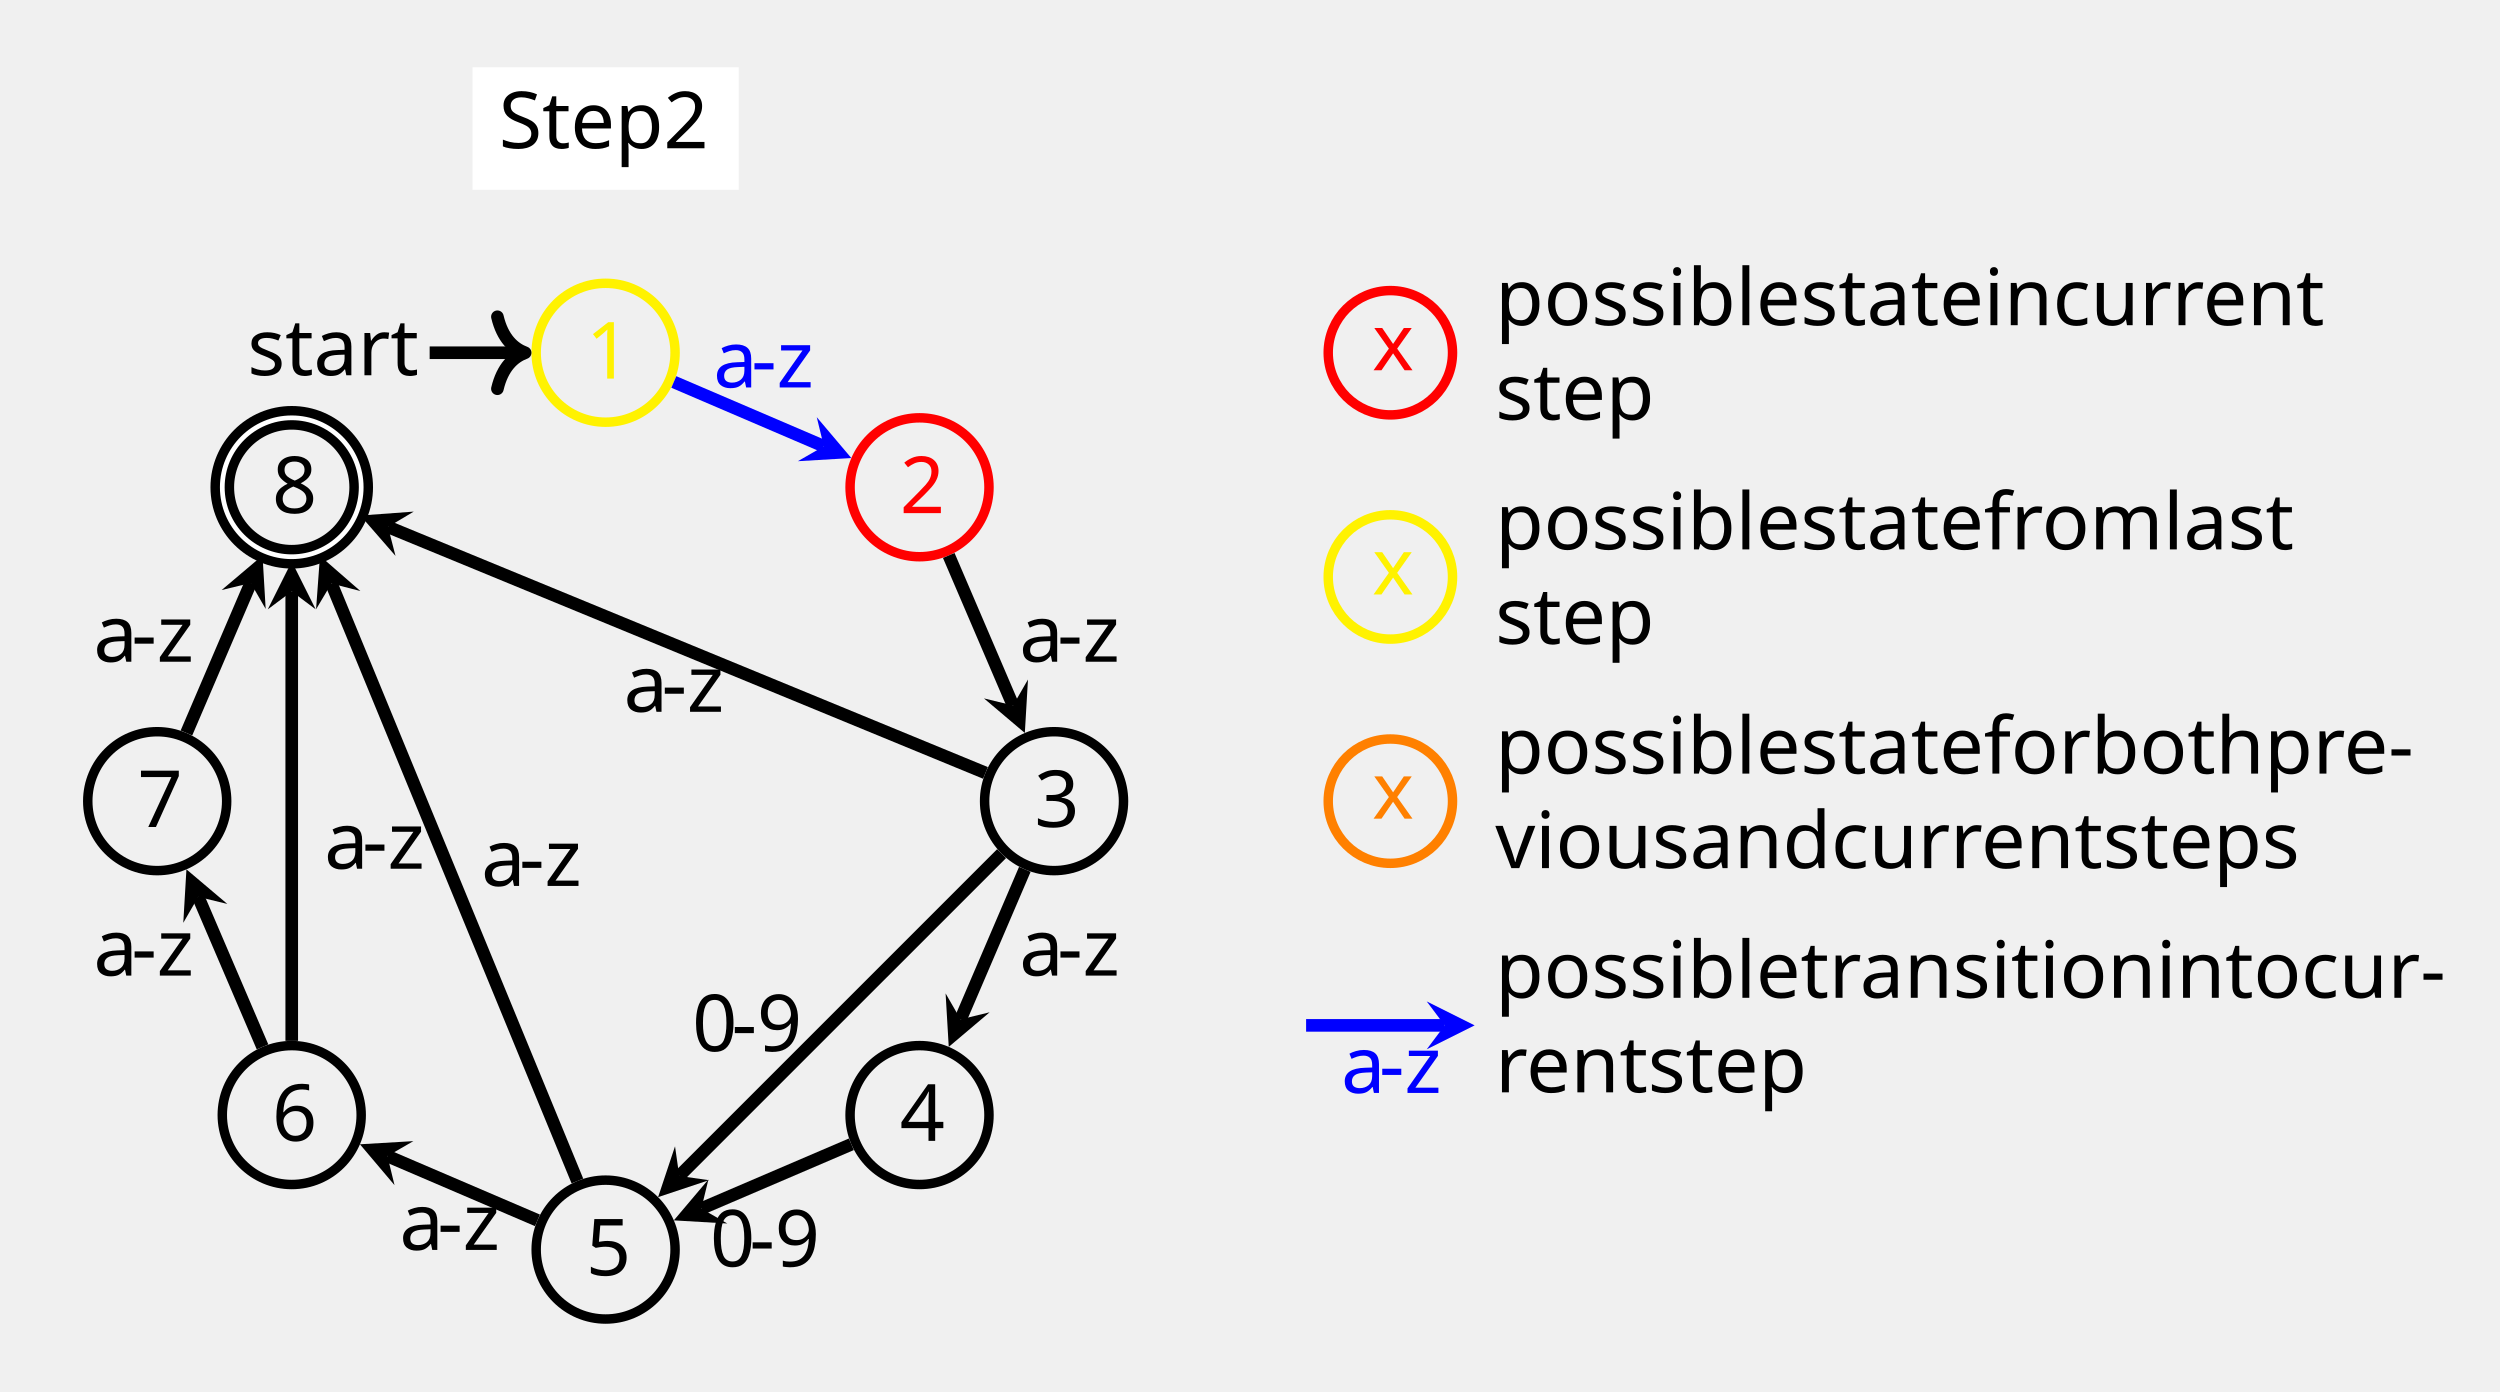
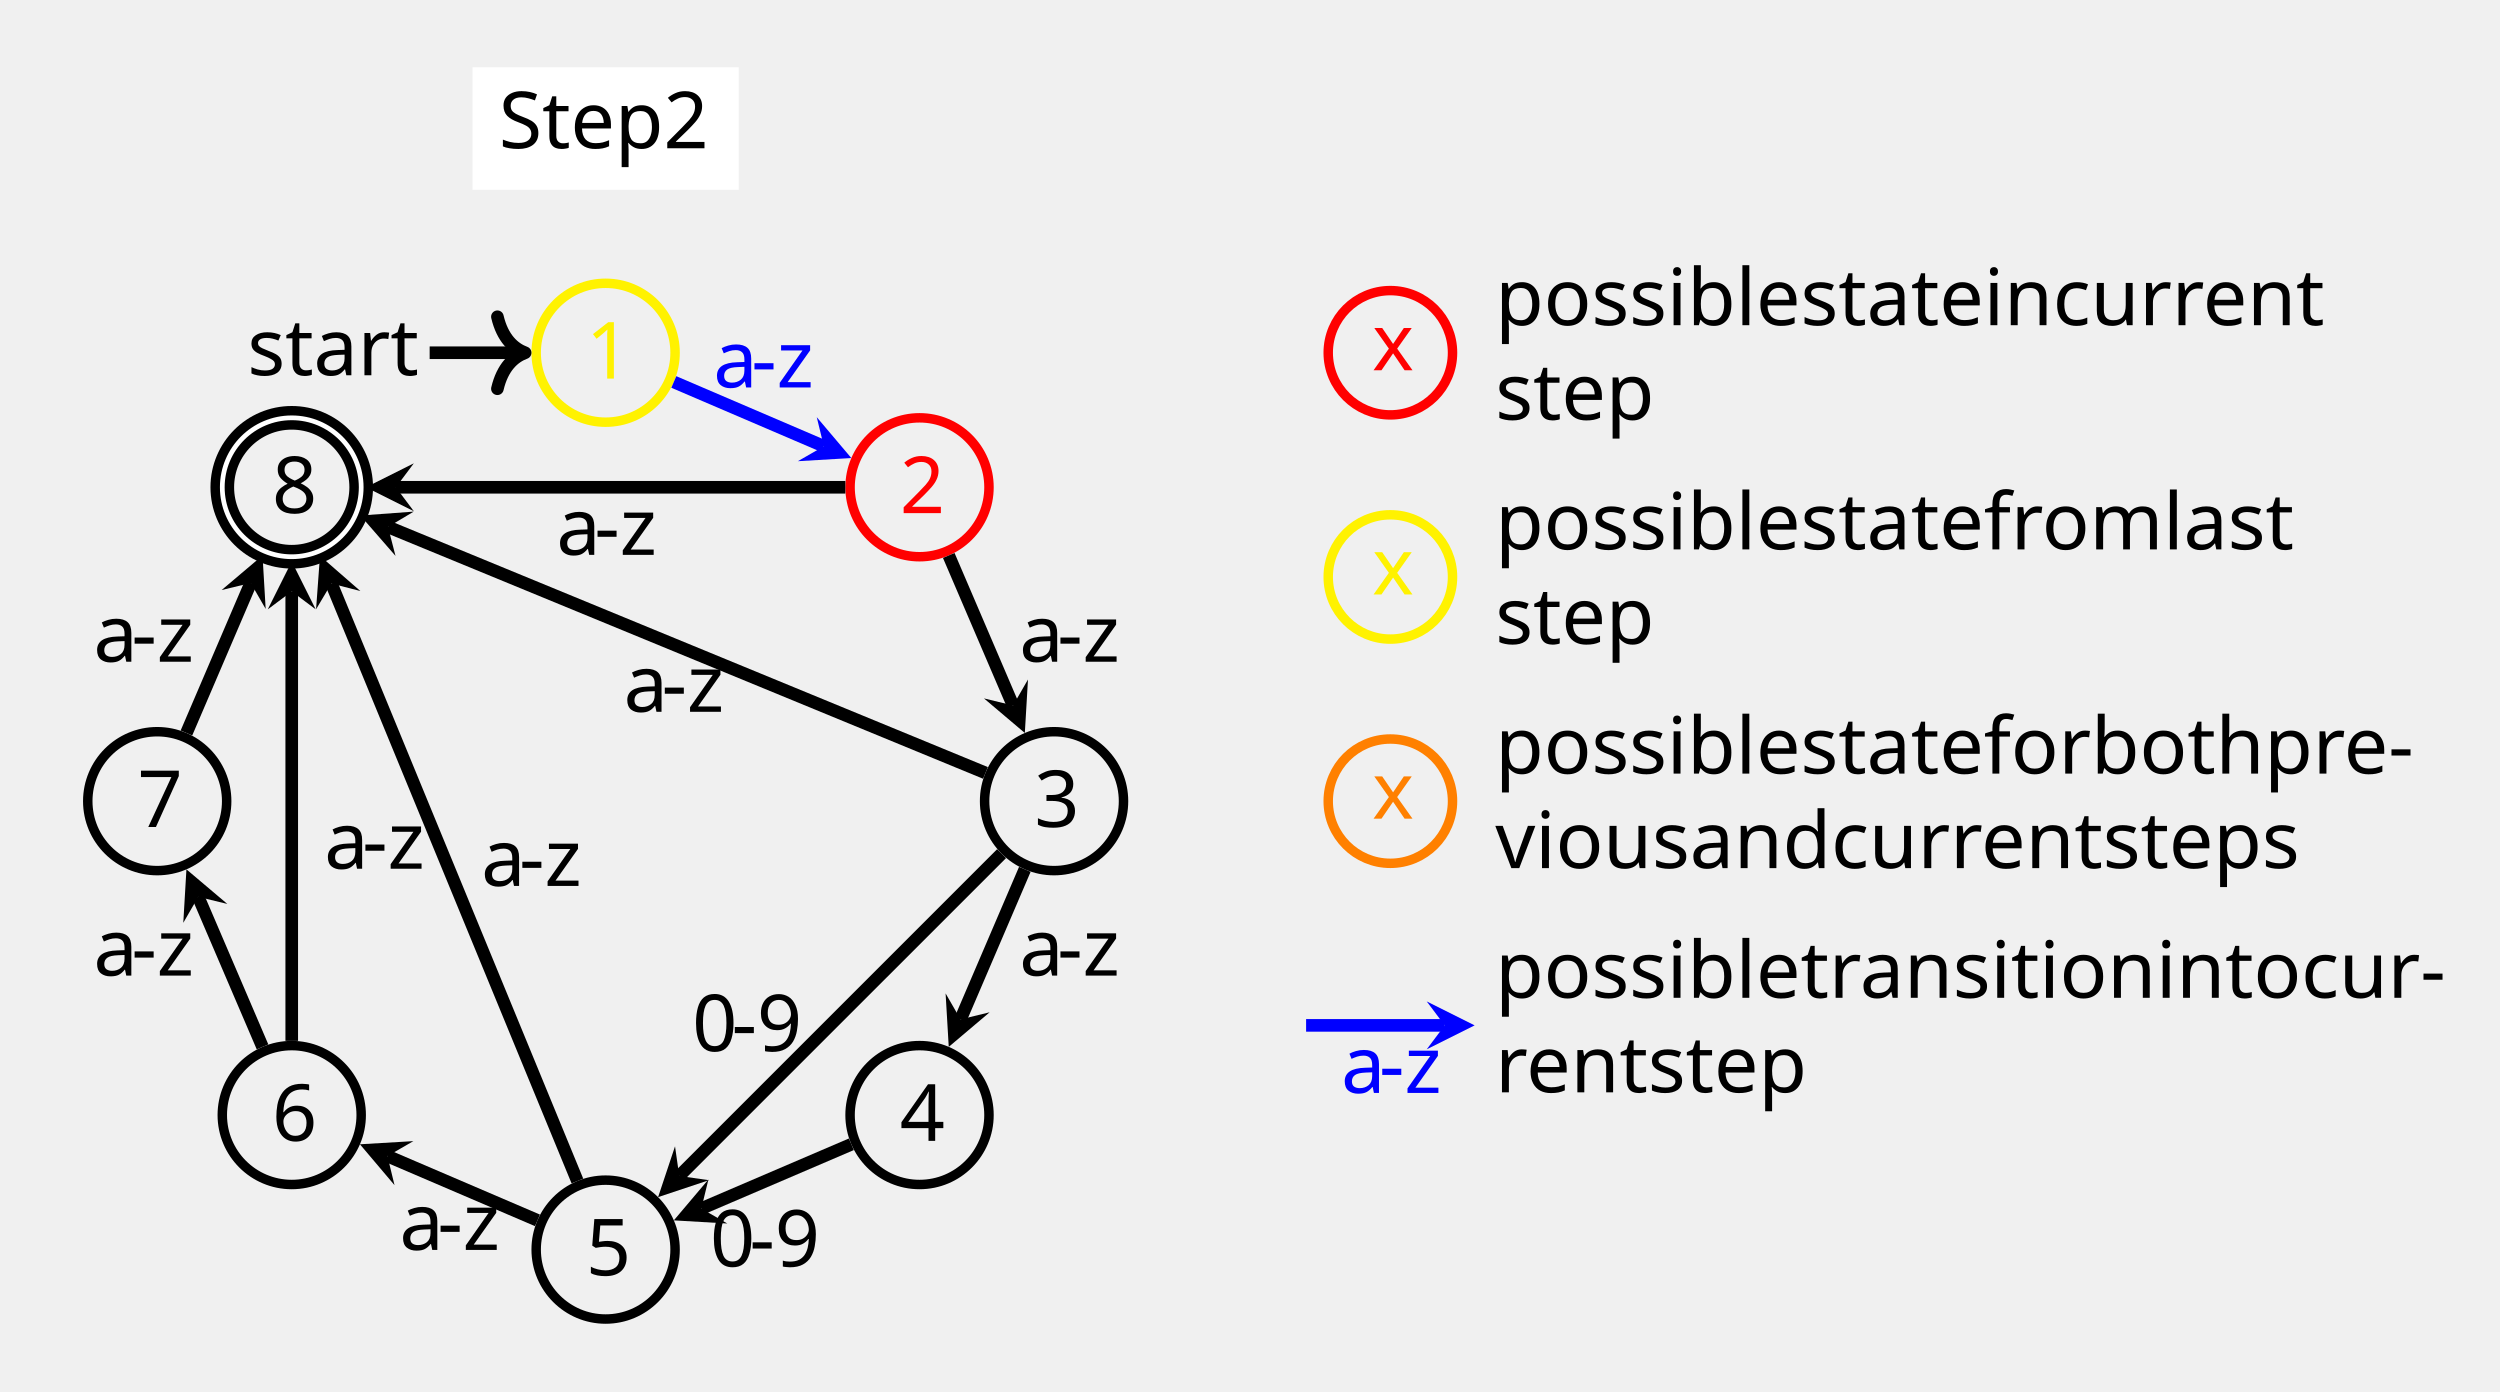
<svg xmlns="http://www.w3.org/2000/svg" version="1.1" id="svg2" width="421.432" height="234.489" viewBox="0 0 421.432 234.489">
  <defs id="defs6" />
  <g id="g8" transform="matrix(1.333333,0,0,-1.333333,0,234.4893)">
    <g id="g10" transform="translate(76.57,74.576)">
      <g id="g12">
        <g id="g14">
          <g id="g16">
            <g id="g18">
              <path d="M -16.826,77.292 H 16.826 V 92.789 H -16.826 Z" style="fill:#ffffff;fill-opacity:1;fill-rule:nonzero;stroke:none" id="path20" />
            </g>
            <g id="g22" transform="translate(-13.505,82.549)">
              <g id="g24">
                <g id="g26" transform="translate(-63.065,-157.125)">
                  <text xml:space="preserve" transform="matrix(1,0,0,-1,63.065,157.125)" style="font-variant:normal;font-weight:normal;font-size:9.963px;font-family:CMSS10;-inkscape-font-specification:CMSS10;writing-mode:lr-tb;fill:#000000;fill-opacity:1;fill-rule:nonzero;stroke:none" id="text30">
                    <tspan x="0 5.535 9.133 13.56 22.025" y="0" id="tspan28">Step2</tspan>
                  </text>
                  <g id="g32" transform="translate(63.065,157.125)" />
                </g>
              </g>
              <g id="g34" transform="translate(13.505,-82.549)" />
            </g>
          </g>
          <g id="g36">
            <g id="g38">
              <path d="M 8.781,56.694 C 8.781,61.544 4.85,65.475 0,65.475 c -4.85,0 -8.781,-3.932 -8.781,-8.781 0,-4.85 3.932,-8.781 8.781,-8.781 4.85,0 8.781,3.932 8.781,8.781 z" style="fill:none;stroke:#fff200;stroke-width:1.196;stroke-linecap:butt;stroke-linejoin:miter;stroke-miterlimit:10;stroke-dasharray:none;stroke-opacity:1" id="path40" />
            </g>
            <g id="g42" transform="translate(-2.49,53.427)">
              <g id="g44">
                <g id="g46" transform="translate(-74.08,-128.003)">
                  <text xml:space="preserve" transform="matrix(1,0,0,-1,74.08,128.003)" style="font-variant:normal;font-weight:normal;font-size:9.963px;font-family:CMSS10;-inkscape-font-specification:CMSS10;writing-mode:lr-tb;fill:#fff200;fill-opacity:1;fill-rule:nonzero;stroke:none" id="text50">
                    <tspan x="0" y="0" id="tspan48">1</tspan>
                  </text>
                  <g id="g52" transform="translate(74.08,128.003)" />
                </g>
              </g>
              <g id="g54" transform="translate(2.49,-53.427)" />
            </g>
          </g>
          <g id="g56">
            <g id="g58">
              <path d="m -22.248,56.694 h 11.274" style="fill:none;stroke:#000000;stroke-width:1.594;stroke-linecap:butt;stroke-linejoin:miter;stroke-miterlimit:10;stroke-dasharray:none;stroke-opacity:1" id="path60" />
              <g id="g62" transform="translate(-10.17616,56.69362)">
                <g id="g64">
                  <path d="M -3.507,4.551 C -2.866,1.82 -1.438,0.531 0,0 -1.438,-0.531 -2.866,-1.82 -3.507,-4.551" style="fill:none;stroke:#000000;stroke-width:1.594;stroke-linecap:round;stroke-linejoin:round;stroke-miterlimit:10;stroke-dasharray:none;stroke-opacity:1" id="path66" />
                </g>
              </g>
              <g id="g68">
                <g id="g70" transform="translate(-45.294,53.846)">
                  <g id="g72">
                    <g id="g74" transform="translate(-31.276,-128.422)">
                      <text xml:space="preserve" transform="matrix(1,0,0,-1,31.276,128.422)" style="font-variant:normal;font-weight:normal;font-size:9.963px;font-family:CMSS10;-inkscape-font-specification:CMSS10;writing-mode:lr-tb;fill:#000000;fill-opacity:1;fill-rule:nonzero;stroke:none" id="text78">
                        <tspan x="0 3.819 7.416 11.925 15.329" y="0" id="tspan76">start</tspan>
                      </text>
                      <g id="g80" transform="translate(31.276,128.422)" />
                    </g>
                  </g>
                  <g id="g82" transform="translate(45.294,-53.846)" />
                </g>
              </g>
            </g>
          </g>
          <g id="g84">
            <g id="g86">
              <path d="m 48.467,39.685 c 0,4.85 -3.932,8.781 -8.781,8.781 -4.85,0 -8.781,-3.932 -8.781,-8.781 0,-4.85 3.932,-8.781 8.781,-8.781 4.85,0 8.781,3.932 8.781,8.781 z" style="fill:none;stroke:#ff0000;stroke-width:1.196;stroke-linecap:butt;stroke-linejoin:miter;stroke-miterlimit:10;stroke-dasharray:none;stroke-opacity:1" id="path88" />
            </g>
            <g id="g90" transform="translate(37.195,36.419)">
              <g id="g92">
                <g id="g94" transform="translate(-113.765,-110.995)">
                  <text xml:space="preserve" transform="matrix(1,0,0,-1,113.765,110.995)" style="font-variant:normal;font-weight:normal;font-size:9.963px;font-family:CMSS10;-inkscape-font-specification:CMSS10;writing-mode:lr-tb;fill:#ff0000;fill-opacity:1;fill-rule:nonzero;stroke:none" id="text98">
                    <tspan x="0" y="0" id="tspan96">2</tspan>
                  </text>
                  <g id="g100" transform="translate(113.765,110.995)" />
                </g>
              </g>
              <g id="g102" transform="translate(-37.195,-36.419)" />
            </g>
          </g>
          <g id="g104">
            <g id="g106">
              <path d="m 65.475,0 c 0,4.85 -3.932,8.781 -8.781,8.781 -4.85,0 -8.781,-3.932 -8.781,-8.781 0,-4.85 3.932,-8.781 8.781,-8.781 4.85,0 8.781,3.932 8.781,8.781 z" style="fill:none;stroke:#000000;stroke-width:1.196;stroke-linecap:butt;stroke-linejoin:miter;stroke-miterlimit:10;stroke-dasharray:none;stroke-opacity:1" id="path108" />
            </g>
            <g id="g110" transform="translate(54.203,-3.266)">
              <g id="g112">
                <g id="g114" transform="translate(-130.773,-71.31)">
                  <text xml:space="preserve" transform="matrix(1,0,0,-1,130.773,71.31)" style="font-variant:normal;font-weight:normal;font-size:9.963px;font-family:CMSS10;-inkscape-font-specification:CMSS10;writing-mode:lr-tb;fill:#000000;fill-opacity:1;fill-rule:nonzero;stroke:none" id="text118">
                    <tspan x="0" y="0" id="tspan116">3</tspan>
                  </text>
                  <g id="g120" transform="translate(130.773,71.31)" />
                </g>
              </g>
              <g id="g122" transform="translate(-54.203,3.266)" />
            </g>
          </g>
          <g id="g124">
            <g id="g126">
              <path d="m 48.467,-39.685 c 0,4.85 -3.932,8.781 -8.781,8.781 -4.85,0 -8.781,-3.932 -8.781,-8.781 0,-4.85 3.932,-8.781 8.781,-8.781 4.85,0 8.781,3.932 8.781,8.781 z" style="fill:none;stroke:#000000;stroke-width:1.196;stroke-linecap:butt;stroke-linejoin:miter;stroke-miterlimit:10;stroke-dasharray:none;stroke-opacity:1" id="path128" />
            </g>
            <g id="g130" transform="translate(37.195,-42.951)">
              <g id="g132">
                <g id="g134" transform="translate(-113.765,-31.625)">
                  <text xml:space="preserve" transform="matrix(1,0,0,-1,113.765,31.625)" style="font-variant:normal;font-weight:normal;font-size:9.963px;font-family:CMSS10;-inkscape-font-specification:CMSS10;writing-mode:lr-tb;fill:#000000;fill-opacity:1;fill-rule:nonzero;stroke:none" id="text138">
                    <tspan x="0" y="0" id="tspan136">4</tspan>
                  </text>
                  <g id="g140" transform="translate(113.765,31.625)" />
                </g>
              </g>
              <g id="g142" transform="translate(-37.195,42.951)" />
            </g>
          </g>
          <g id="g144">
            <g id="g146">
              <path d="m 8.781,-56.694 c 0,4.85 -3.932,8.781 -8.781,8.781 -4.85,0 -8.781,-3.932 -8.781,-8.781 0,-4.85 3.932,-8.781 8.781,-8.781 4.85,0 8.781,3.932 8.781,8.781 z" style="fill:none;stroke:#000000;stroke-width:1.196;stroke-linecap:butt;stroke-linejoin:miter;stroke-miterlimit:10;stroke-dasharray:none;stroke-opacity:1" id="path148" />
            </g>
            <g id="g150" transform="translate(-2.49,-59.959)">
              <g id="g152">
                <g id="g154" transform="translate(-74.08,-14.617)">
                  <text xml:space="preserve" transform="matrix(1,0,0,-1,74.08,14.617)" style="font-variant:normal;font-weight:normal;font-size:9.963px;font-family:CMSS10;-inkscape-font-specification:CMSS10;writing-mode:lr-tb;fill:#000000;fill-opacity:1;fill-rule:nonzero;stroke:none" id="text158">
                    <tspan x="0" y="0" id="tspan156">5</tspan>
                  </text>
                  <g id="g160" transform="translate(74.08,14.617)" />
                </g>
              </g>
              <g id="g162" transform="translate(2.49,59.959)" />
            </g>
          </g>
          <g id="g164">
            <g id="g166">
              <path d="m -30.904,-39.685 c 0,4.85 -3.932,8.781 -8.781,8.781 -4.85,0 -8.781,-3.932 -8.781,-8.781 0,-4.85 3.932,-8.781 8.781,-8.781 4.85,0 8.781,3.932 8.781,8.781 z" style="fill:none;stroke:#000000;stroke-width:1.196;stroke-linecap:butt;stroke-linejoin:miter;stroke-miterlimit:10;stroke-dasharray:none;stroke-opacity:1" id="path168" />
            </g>
            <g id="g170" transform="translate(-42.175,-42.951)">
              <g id="g172">
                <g id="g174" transform="translate(-34.395,-31.625)">
                  <text xml:space="preserve" transform="matrix(1,0,0,-1,34.395,31.625)" style="font-variant:normal;font-weight:normal;font-size:9.963px;font-family:CMSS10;-inkscape-font-specification:CMSS10;writing-mode:lr-tb;fill:#000000;fill-opacity:1;fill-rule:nonzero;stroke:none" id="text178">
                    <tspan x="0" y="0" id="tspan176">6</tspan>
                  </text>
                  <g id="g180" transform="translate(34.395,31.625)" />
                </g>
              </g>
              <g id="g182" transform="translate(42.175,42.951)" />
            </g>
          </g>
          <g id="g184">
            <g id="g186">
              <path d="m -47.912,0 c 0,4.85 -3.932,8.781 -8.781,8.781 -4.85,0 -8.781,-3.932 -8.781,-8.781 0,-4.85 3.932,-8.781 8.781,-8.781 4.85,0 8.781,3.932 8.781,8.781 z" style="fill:none;stroke:#000000;stroke-width:1.196;stroke-linecap:butt;stroke-linejoin:miter;stroke-miterlimit:10;stroke-dasharray:none;stroke-opacity:1" id="path188" />
            </g>
            <g id="g190" transform="translate(-59.183,-3.266)">
              <g id="g192">
                <g id="g194" transform="translate(-17.387,-71.31)">
                  <text xml:space="preserve" transform="matrix(1,0,0,-1,17.387,71.31)" style="font-variant:normal;font-weight:normal;font-size:9.963px;font-family:CMSS10;-inkscape-font-specification:CMSS10;writing-mode:lr-tb;fill:#000000;fill-opacity:1;fill-rule:nonzero;stroke:none" id="text198">
                    <tspan x="0" y="0" id="tspan196">7</tspan>
                  </text>
                  <g id="g200" transform="translate(17.387,71.31)" />
                </g>
              </g>
              <g id="g202" transform="translate(59.183,3.266)" />
            </g>
          </g>
          <g id="g204">
            <g id="g206">
              <g id="g208">
                <path d="m -30.904,39.685 c 0,4.85 -3.932,8.781 -8.781,8.781 -4.85,0 -8.781,-3.932 -8.781,-8.781 0,-4.85 3.932,-8.781 8.781,-8.781 4.85,0 8.781,3.932 8.781,8.781 z" style="fill:none;stroke:#000000;stroke-width:2.989;stroke-linecap:butt;stroke-linejoin:miter;stroke-miterlimit:10;stroke-dasharray:none;stroke-opacity:1" id="path210" />
                <g id="g212">
                  <path d="m -30.904,39.685 c 0,4.85 -3.932,8.781 -8.781,8.781 -4.85,0 -8.781,-3.932 -8.781,-8.781 0,-4.85 3.932,-8.781 8.781,-8.781 4.85,0 8.781,3.932 8.781,8.781 z" style="fill:none;stroke:#ffffff;stroke-width:0.598;stroke-linecap:butt;stroke-linejoin:miter;stroke-miterlimit:10;stroke-dasharray:none;stroke-opacity:1" id="path214" />
                </g>
              </g>
            </g>
            <g id="g216" transform="translate(-42.175,36.419)">
              <g id="g218">
                <g id="g220" transform="translate(-34.395,-110.995)">
                  <text xml:space="preserve" transform="matrix(1,0,0,-1,34.395,110.995)" style="font-variant:normal;font-weight:normal;font-size:9.963px;font-family:CMSS10;-inkscape-font-specification:CMSS10;writing-mode:lr-tb;fill:#000000;fill-opacity:1;fill-rule:nonzero;stroke:none" id="text224">
                    <tspan x="0" y="0" id="tspan222">8</tspan>
                  </text>
                  <g id="g226" transform="translate(34.395,110.995)" />
                </g>
              </g>
              <g id="g228" transform="translate(42.175,-36.419)" />
            </g>
          </g>
          <g id="g230">
            <g id="g232">
              <path d="m 107.072,56.694 c 0,4.34 -3.518,7.858 -7.858,7.858 -4.34,0 -7.858,-3.518 -7.858,-7.858 0,-4.34 3.518,-7.858 7.858,-7.858 4.34,0 7.858,3.518 7.858,7.858 z" style="fill:none;stroke:#ff0000;stroke-width:1.196;stroke-linecap:butt;stroke-linejoin:miter;stroke-miterlimit:10;stroke-dasharray:none;stroke-opacity:1" id="path234" />
            </g>
            <g id="g236" transform="translate(96.916,54.479)">
              <g id="g238">
                <g id="g240" transform="translate(-173.486,-129.055)">
                  <text xml:space="preserve" transform="matrix(1,0,0,-1,173.486,129.055)" style="font-variant:normal;font-weight:normal;font-size:9.963px;font-family:CMSS10;-inkscape-font-specification:CMSS10;writing-mode:lr-tb;fill:#ff0000;fill-opacity:1;fill-rule:nonzero;stroke:none" id="text244">
                    <tspan x="0" y="0" id="tspan242">x</tspan>
                  </text>
                  <g id="g246" transform="translate(173.486,129.055)" />
                </g>
              </g>
              <g id="g248" transform="translate(-96.916,-54.479)" />
            </g>
          </g>
          <g id="g250">
            <g id="g252" transform="translate(112.479,60.18)">
              <g id="g254">
                <g id="g256" transform="translate(-189.049,-134.756)">
                  <text xml:space="preserve" transform="matrix(1,0,0,-1,189.049,134.756)" style="font-variant:normal;font-weight:normal;font-size:9.963px;font-family:CMSS10;-inkscape-font-specification:CMSS10;writing-mode:lr-tb;fill:#000000;fill-opacity:1;fill-rule:nonzero;stroke:none" id="text262">
                    <tspan x="0 5.427 10.408 14.227 18.045 20.425 25.573 27.953 35.698 39.517 43.114 47.902 51.5 59.245 61.625 70.1 74.527 79.675 83.079 86.483 90.911 96.058" y="0" id="tspan258">possiblestateincurrent</tspan>
                    <tspan x="0 3.819 7.416 11.844" y="11.955" id="tspan260">step</tspan>
                  </text>
                  <g id="g264" transform="translate(189.049,134.756)" />
                </g>
              </g>
              <g id="g266" transform="translate(-112.479,-60.18)" />
            </g>
          </g>
          <g id="g268">
            <g id="g270">
              <path d="m 107.072,28.347 c 0,4.34 -3.518,7.858 -7.858,7.858 -4.34,0 -7.858,-3.518 -7.858,-7.858 0,-4.34 3.518,-7.858 7.858,-7.858 4.34,0 7.858,3.518 7.858,7.858 z" style="fill:none;stroke:#fff200;stroke-width:1.196;stroke-linecap:butt;stroke-linejoin:miter;stroke-miterlimit:10;stroke-dasharray:none;stroke-opacity:1" id="path272" />
            </g>
            <g id="g274" transform="translate(96.916,26.132)">
              <g id="g276">
                <g id="g278" transform="translate(-173.486,-100.708)">
                  <text xml:space="preserve" transform="matrix(1,0,0,-1,173.486,100.708)" style="font-variant:normal;font-weight:normal;font-size:9.963px;font-family:CMSS10;-inkscape-font-specification:CMSS10;writing-mode:lr-tb;fill:#fff200;fill-opacity:1;fill-rule:nonzero;stroke:none" id="text282">
                    <tspan x="0" y="0" id="tspan280">x</tspan>
                  </text>
                  <g id="g284" transform="translate(173.486,100.708)" />
                </g>
              </g>
              <g id="g286" transform="translate(-96.916,-26.132)" />
            </g>
          </g>
          <g id="g288">
            <g id="g290" transform="translate(112.479,31.833)">
              <g id="g292">
                <g id="g294" transform="translate(-189.049,-106.409)">
                  <text xml:space="preserve" transform="matrix(1,0,0,-1,189.049,106.409)" style="font-variant:normal;font-weight:normal;font-size:9.963px;font-family:CMSS10;-inkscape-font-specification:CMSS10;writing-mode:lr-tb;fill:#000000;fill-opacity:1;fill-rule:nonzero;stroke:none" id="text300">
                    <tspan x="0 5.427 10.408 14.227 18.045 20.425 25.573 27.953 35.698 39.517 43.114 47.902 51.5 59.245 62.289 65.693 70.675 81.916 84.297 89.085 92.903" y="0" id="tspan296">possiblestatefromlast</tspan>
                    <tspan x="0 3.819 7.416 11.844" y="11.955" id="tspan298">step</tspan>
                  </text>
                  <g id="g302" transform="translate(189.049,106.409)" />
                </g>
              </g>
              <g id="g304" transform="translate(-112.479,-31.833)" />
            </g>
          </g>
          <g id="g306">
            <g id="g308">
              <path d="m 107.072,0 c 0,4.34 -3.518,7.858 -7.858,7.858 -4.34,0 -7.858,-3.518 -7.858,-7.858 0,-4.34 3.518,-7.858 7.858,-7.858 4.34,0 7.858,3.518 7.858,7.858 z" style="fill:none;stroke:#ff8000;stroke-width:1.196;stroke-linecap:butt;stroke-linejoin:miter;stroke-miterlimit:10;stroke-dasharray:none;stroke-opacity:1" id="path310" />
            </g>
            <g id="g312" transform="translate(96.916,-2.214)">
              <g id="g314">
                <g id="g316" transform="translate(-173.486,-72.362)">
                  <text xml:space="preserve" transform="matrix(1,0,0,-1,173.486,72.362)" style="font-variant:normal;font-weight:normal;font-size:9.963px;font-family:CMSS10;-inkscape-font-specification:CMSS10;writing-mode:lr-tb;fill:#ff8000;fill-opacity:1;fill-rule:nonzero;stroke:none" id="text320">
                    <tspan x="0" y="0" id="tspan318">x</tspan>
                  </text>
                  <g id="g322" transform="translate(173.486,72.362)" />
                </g>
              </g>
              <g id="g324" transform="translate(-96.916,2.214)" />
            </g>
          </g>
          <g id="g326">
            <g id="g328" transform="translate(112.479,3.487)">
              <g id="g330">
                <g id="g332" transform="translate(-189.049,-78.063)">
                  <text xml:space="preserve" transform="matrix(1,0,0,-1,189.049,78.063)" style="font-variant:normal;font-weight:normal;font-size:9.963px;font-family:CMSS10;-inkscape-font-specification:CMSS10;writing-mode:lr-tb;fill:#000000;fill-opacity:1;fill-rule:nonzero;stroke:none" id="text338">
                    <tspan x="0 5.427 10.408 14.227 18.045 20.425 25.573 27.953 35.698 39.517 43.114 47.902 51.5 59.245 62.289 67.001 73.723 79.15 84.131 87.729 96.194 101.063 104.467 108.894" y="0" id="tspan334">possiblestateforbothpre-</tspan>
                    <tspan x="0 4.594 6.974 11.955 17.103 24.239 29.027 34.175 42.64 47.077 52.225 55.619 59.023 63.451 68.598 75.523 79.342 82.94 87.367 92.515" y="11.955" id="tspan336">viousandcurrentsteps</tspan>
                  </text>
                  <g id="g340" transform="translate(189.049,78.063)" />
                </g>
              </g>
              <g id="g342" transform="translate(-112.479,-3.487)" />
            </g>
          </g>
          <g id="g344">
            <g id="g346" transform="translate(85.04,-28.347)">
              <g id="g348" />
              <g id="g350" transform="translate(-85.04,28.347)" />
            </g>
          </g>
          <g id="g352">
            <g id="g354" transform="translate(113.386,-28.347)">
              <g id="g356" />
              <g id="g358" transform="translate(-113.386,28.347)" />
            </g>
          </g>
          <g id="g360">
            <g id="g362">
              <path d="m 88.56,-28.347 h 17.521" style="fill:none;stroke:#0000ff;stroke-width:1.594;stroke-linecap:butt;stroke-linejoin:miter;stroke-miterlimit:10;stroke-dasharray:none;stroke-opacity:1" id="path364" />
              <g id="g366" transform="translate(106.0816,-28.3468)">
                <g id="g368">
                  <path d="M 3.786,0 -2.271,3.029 0,0 -2.271,-3.029" style="fill:#0000ff;fill-opacity:1;fill-rule:nonzero;stroke:none" id="path370" />
                </g>
              </g>
              <g id="g372">
                <g id="g374" transform="translate(92.993,-36.892)">
                  <g id="g376">
                    <g id="g378" transform="translate(-169.563,-37.684)">
                      <text xml:space="preserve" transform="matrix(1,0,0,-1,169.563,37.684)" style="font-variant:normal;font-weight:normal;font-size:9.963px;font-family:CMSS10;-inkscape-font-specification:CMSS10;writing-mode:lr-tb;fill:#0000ff;fill-opacity:1;fill-rule:nonzero;stroke:none" id="text384">
                        <tspan x="0" y="0" id="tspan380">a</tspan>
                        <tspan x="4.788 8.109" y="0" id="tspan382">-z</tspan>
                      </text>
                      <g id="g386" transform="translate(169.563,37.684)" />
                    </g>
                  </g>
                  <g id="g388" transform="translate(-92.993,36.892)" />
                </g>
              </g>
            </g>
          </g>
          <g id="g390">
            <g id="g392" transform="translate(112.479,-24.86)">
              <g id="g394">
                <g id="g396" transform="translate(-189.049,-49.716)">
                  <text xml:space="preserve" transform="matrix(1,0,0,-1,189.049,49.716)" style="font-variant:normal;font-weight:normal;font-size:9.963px;font-family:CMSS10;-inkscape-font-specification:CMSS10;writing-mode:lr-tb;fill:#000000;fill-opacity:1;fill-rule:nonzero;stroke:none" id="text402">
                    <tspan x="0 5.427 10.408 14.227 18.045 20.425 25.573 27.953 35.698 39.295 42.7 47.488 52.635 56.454 58.834 62.432 64.812 69.793 78.258 80.638 85.786 89.383 97.692 102.12 107.267 110.672" y="0" id="tspan398">possibletransitionintocur-</tspan>
                    <tspan x="0 3.404 7.832 12.979 19.894 23.713 27.31 31.738" y="11.955" id="tspan400">rentstep</tspan>
                  </text>
                  <g id="g404" transform="translate(189.049,49.716)" />
                </g>
              </g>
              <g id="g406" transform="translate(-112.479,24.86)" />
            </g>
          </g>
          <g id="g408">
            <g id="g410">
              <path d="m 8.62,52.999 18.965,-8.128" style="fill:none;stroke:#0000ff;stroke-width:1.594;stroke-linecap:butt;stroke-linejoin:miter;stroke-miterlimit:10;stroke-dasharray:none;stroke-opacity:1" id="path412" />
              <g id="g414" transform="matrix(0.9191,-0.3939,0.3939,0.9191,27.58531,44.87097)">
                <g id="g416">
                  <path d="M 3.786,0 -2.271,3.029 0,0 -2.271,-3.029" style="fill:#0000ff;fill-opacity:1;fill-rule:nonzero;stroke:none" id="path418" />
                </g>
              </g>
              <g id="g420">
                <g id="g422" transform="translate(13.623,52.306)">
                  <g id="g424">
                    <g id="g426" transform="translate(-90.193,-126.882)">
                      <text xml:space="preserve" transform="matrix(1,0,0,-1,90.193,126.882)" style="font-variant:normal;font-weight:normal;font-size:9.963px;font-family:CMSS10;-inkscape-font-specification:CMSS10;writing-mode:lr-tb;fill:#0000ff;fill-opacity:1;fill-rule:nonzero;stroke:none" id="text432">
                        <tspan x="0" y="0" id="tspan428">a</tspan>
                        <tspan x="4.788 8.109" y="0" id="tspan430">-z</tspan>
                      </text>
                      <g id="g434" transform="translate(90.193,126.882)" />
                    </g>
                  </g>
                  <g id="g436" transform="translate(-13.623,-52.306)" />
                </g>
              </g>
            </g>
          </g>
          <g id="g438">
            <g id="g440">
              <path d="M 43.38,31.065 51.508,12.1" style="fill:none;stroke:#000000;stroke-width:1.594;stroke-linecap:butt;stroke-linejoin:miter;stroke-miterlimit:10;stroke-dasharray:none;stroke-opacity:1" id="path442" />
              <g id="g444" transform="matrix(0.3939,-0.9191,0.9191,0.3939,51.508,12.10004)">
                <g id="g446">
                  <path d="M 3.786,0 -2.271,3.029 0,0 -2.271,-3.029" style="fill:#000000;fill-opacity:1;fill-rule:nonzero;stroke:none" id="path448" />
                </g>
              </g>
              <g id="g450">
                <g id="g452" transform="translate(52.307,17.628)">
                  <g id="g454">
                    <g id="g456" transform="translate(-128.877,-92.204)">
                      <text xml:space="preserve" transform="matrix(1,0,0,-1,128.877,92.204)" style="font-variant:normal;font-weight:normal;font-size:9.963px;font-family:CMSS10;-inkscape-font-specification:CMSS10;writing-mode:lr-tb;fill:#000000;fill-opacity:1;fill-rule:nonzero;stroke:none" id="text462">
                        <tspan x="0" y="0" id="tspan458">a</tspan>
                        <tspan x="4.788 8.109" y="0" id="tspan460">-z</tspan>
                      </text>
                      <g id="g464" transform="translate(128.877,92.204)" />
                    </g>
                  </g>
                  <g id="g466" transform="translate(-52.307,-17.628)" />
                </g>
              </g>
            </g>
          </g>
          <g id="g468">
            <g id="g470">
-               <path d="m 52.999,-8.62 -8.128,-18.965" style="fill:none;stroke:#000000;stroke-width:1.594;stroke-linecap:butt;stroke-linejoin:miter;stroke-miterlimit:10;stroke-dasharray:none;stroke-opacity:1" id="path472" />
-               <g id="g474" transform="matrix(-0.3939,-0.9191,0.9191,-0.3939,44.87097,-27.58531)">
+               <path d="M 30.306,39.685 H -26.52" style="fill:none;stroke:#000000;stroke-width:1.594;stroke-linecap:butt;stroke-linejoin:miter;stroke-miterlimit:10;stroke-dasharray:none;stroke-opacity:1" id="path472" />
+               <g id="g474" transform="rotate(180,-13.26018,19.84267)">
                <g id="g476">
                  <path d="M 3.786,0 -2.271,3.029 0,0 -2.271,-3.029" style="fill:#000000;fill-opacity:1;fill-rule:nonzero;stroke:none" id="path478" />
                </g>
              </g>
              <g id="g480">
-                 <g id="g482" transform="translate(52.307,-22.056)">
+                 <g id="g482" transform="translate(-6.219,31.139)">
                  <g id="g484">
-                     <g id="g486" transform="translate(-128.877,-52.52)">
-                       <text xml:space="preserve" transform="matrix(1,0,0,-1,128.877,52.52)" style="font-variant:normal;font-weight:normal;font-size:9.963px;font-family:CMSS10;-inkscape-font-specification:CMSS10;writing-mode:lr-tb;fill:#000000;fill-opacity:1;fill-rule:nonzero;stroke:none" id="text492">
+                     <g id="g486" transform="translate(-70.351,-105.715)">
+                       <text xml:space="preserve" transform="matrix(1,0,0,-1,70.351,105.715)" style="font-variant:normal;font-weight:normal;font-size:9.963px;font-family:CMSS10;-inkscape-font-specification:CMSS10;writing-mode:lr-tb;fill:#000000;fill-opacity:1;fill-rule:nonzero;stroke:none" id="text492">
                        <tspan x="0" y="0" id="tspan488">a</tspan>
                        <tspan x="4.788 8.109" y="0" id="tspan490">-z</tspan>
                      </text>
-                       <g id="g494" transform="translate(128.877,52.52)" />
-                     </g>
-                   </g>
-                   <g id="g496" transform="translate(-52.307,22.056)" />
+                       <g id="g494" transform="translate(70.351,105.715)" />
+                     </g>
+                   </g>
+                   <g id="g496" transform="translate(6.219,-31.139)" />
                </g>
              </g>
            </g>
          </g>
          <g id="g498">
            <g id="g500">
-               <path d="M 50.062,-6.632 9.309,-47.385" style="fill:none;stroke:#000000;stroke-width:1.594;stroke-linecap:butt;stroke-linejoin:miter;stroke-miterlimit:10;stroke-dasharray:none;stroke-opacity:1" id="path502" />
-               <g id="g504" transform="matrix(-0.7071,-0.7071,0.7071,-0.7071,9.30905,-47.38455)">
+               <path d="m 52.999,-8.62 -8.128,-18.965" style="fill:none;stroke:#000000;stroke-width:1.594;stroke-linecap:butt;stroke-linejoin:miter;stroke-miterlimit:10;stroke-dasharray:none;stroke-opacity:1" id="path502" />
+               <g id="g504" transform="matrix(-0.3939,-0.9191,0.9191,-0.3939,44.87097,-27.58531)">
                <g id="g506">
                  <path d="M 3.786,0 -2.271,3.029 0,0 -2.271,-3.029" style="fill:#000000;fill-opacity:1;fill-rule:nonzero;stroke:none" id="path508" />
                </g>
              </g>
              <g id="g510">
-                 <g id="g512" transform="translate(10.946,-31.612)">
+                 <g id="g512" transform="translate(52.307,-22.056)">
                  <g id="g514">
-                     <g id="g516" transform="translate(-87.516,-42.964)">
-                       <text xml:space="preserve" transform="matrix(1,0,0,-1,87.516,42.964)" style="font-variant:normal;font-weight:normal;font-size:9.963px;font-family:CMSS10;-inkscape-font-specification:CMSS10;writing-mode:lr-tb;fill:#000000;fill-opacity:1;fill-rule:nonzero;stroke:none" id="text522">
-                         <tspan x="0" y="0" id="tspan518">0</tspan>
-                         <tspan x="4.981 8.302" y="0" id="tspan520">-9</tspan>
-                       </text>
-                       <g id="g524" transform="translate(87.516,42.964)" />
-                     </g>
-                   </g>
-                   <g id="g526" transform="translate(-10.946,31.612)" />
+                     <g id="g516" transform="translate(-128.877,-52.52)">
+                       <text xml:space="preserve" transform="matrix(1,0,0,-1,128.877,52.52)" style="font-variant:normal;font-weight:normal;font-size:9.963px;font-family:CMSS10;-inkscape-font-specification:CMSS10;writing-mode:lr-tb;fill:#000000;fill-opacity:1;fill-rule:nonzero;stroke:none" id="text522">
+                         <tspan x="0" y="0" id="tspan518">a</tspan>
+                         <tspan x="4.788 8.109" y="0" id="tspan520">-z</tspan>
+                       </text>
+                       <g id="g524" transform="translate(128.877,52.52)" />
+                     </g>
+                   </g>
+                   <g id="g526" transform="translate(-52.307,22.056)" />
                </g>
              </g>
            </g>
          </g>
          <g id="g528">
            <g id="g530">
-               <path d="M 48.021,3.571 -27.513,34.673" style="fill:none;stroke:#000000;stroke-width:1.594;stroke-linecap:butt;stroke-linejoin:miter;stroke-miterlimit:10;stroke-dasharray:none;stroke-opacity:1" id="path532" />
-               <g id="g534" transform="matrix(-0.92462,0.38072,-0.38072,-0.92462,-27.51273,34.67317)">
+               <path d="M 50.062,-6.632 9.309,-47.385" style="fill:none;stroke:#000000;stroke-width:1.594;stroke-linecap:butt;stroke-linejoin:miter;stroke-miterlimit:10;stroke-dasharray:none;stroke-opacity:1" id="path532" />
+               <g id="g534" transform="matrix(-0.7071,-0.7071,0.7071,-0.7071,9.30905,-47.38455)">
                <g id="g536">
                  <path d="M 3.786,0 -2.271,3.029 0,0 -2.271,-3.029" style="fill:#000000;fill-opacity:1;fill-rule:nonzero;stroke:none" id="path538" />
                </g>
              </g>
              <g id="g540">
-                 <g id="g542" transform="translate(2.285,11.297)">
+                 <g id="g542" transform="translate(10.946,-31.612)">
                  <g id="g544">
-                     <g id="g546" transform="translate(-78.855,-85.873)">
-                       <text xml:space="preserve" transform="matrix(1,0,0,-1,78.855,85.873)" style="font-variant:normal;font-weight:normal;font-size:9.963px;font-family:CMSS10;-inkscape-font-specification:CMSS10;writing-mode:lr-tb;fill:#000000;fill-opacity:1;fill-rule:nonzero;stroke:none" id="text552">
-                         <tspan x="0" y="0" id="tspan548">a</tspan>
-                         <tspan x="4.788 8.109" y="0" id="tspan550">-z</tspan>
-                       </text>
-                       <g id="g554" transform="translate(78.855,85.873)" />
-                     </g>
-                   </g>
-                   <g id="g556" transform="translate(-2.285,-11.297)" />
+                     <g id="g546" transform="translate(-87.516,-42.964)">
+                       <text xml:space="preserve" transform="matrix(1,0,0,-1,87.516,42.964)" style="font-variant:normal;font-weight:normal;font-size:9.963px;font-family:CMSS10;-inkscape-font-specification:CMSS10;writing-mode:lr-tb;fill:#000000;fill-opacity:1;fill-rule:nonzero;stroke:none" id="text552">
+                         <tspan x="0" y="0" id="tspan548">0</tspan>
+                         <tspan x="4.981 8.302" y="0" id="tspan550">-9</tspan>
+                       </text>
+                       <g id="g554" transform="translate(87.516,42.964)" />
+                     </g>
+                   </g>
+                   <g id="g556" transform="translate(-10.946,31.612)" />
                </g>
              </g>
            </g>
          </g>
          <g id="g558">
            <g id="g560">
-               <path d="M 31.065,-43.38 12.1,-51.508" style="fill:none;stroke:#000000;stroke-width:1.594;stroke-linecap:butt;stroke-linejoin:miter;stroke-miterlimit:10;stroke-dasharray:none;stroke-opacity:1" id="path562" />
-               <g id="g564" transform="matrix(-0.9191,-0.3939,0.3939,-0.9191,12.10004,-51.508)">
+               <path d="M 48.021,3.571 -27.513,34.673" style="fill:none;stroke:#000000;stroke-width:1.594;stroke-linecap:butt;stroke-linejoin:miter;stroke-miterlimit:10;stroke-dasharray:none;stroke-opacity:1" id="path562" />
+               <g id="g564" transform="matrix(-0.92462,0.38072,-0.38072,-0.92462,-27.51273,34.67317)">
                <g id="g566">
                  <path d="M 3.786,0 -2.271,3.029 0,0 -2.271,-3.029" style="fill:#000000;fill-opacity:1;fill-rule:nonzero;stroke:none" id="path568" />
                </g>
              </g>
              <g id="g570">
-                 <g id="g572" transform="translate(13.201,-58.838)">
+                 <g id="g572" transform="translate(2.285,11.297)">
                  <g id="g574">
-                     <g id="g576" transform="translate(-89.771,-15.738)">
-                       <text xml:space="preserve" transform="matrix(1,0,0,-1,89.771,15.738)" style="font-variant:normal;font-weight:normal;font-size:9.963px;font-family:CMSS10;-inkscape-font-specification:CMSS10;writing-mode:lr-tb;fill:#000000;fill-opacity:1;fill-rule:nonzero;stroke:none" id="text582">
-                         <tspan x="0" y="0" id="tspan578">0</tspan>
-                         <tspan x="4.981 8.302" y="0" id="tspan580">-9</tspan>
-                       </text>
-                       <g id="g584" transform="translate(89.771,15.738)" />
-                     </g>
-                   </g>
-                   <g id="g586" transform="translate(-13.201,58.838)" />
+                     <g id="g576" transform="translate(-78.855,-85.873)">
+                       <text xml:space="preserve" transform="matrix(1,0,0,-1,78.855,85.873)" style="font-variant:normal;font-weight:normal;font-size:9.963px;font-family:CMSS10;-inkscape-font-specification:CMSS10;writing-mode:lr-tb;fill:#000000;fill-opacity:1;fill-rule:nonzero;stroke:none" id="text582">
+                         <tspan x="0" y="0" id="tspan578">a</tspan>
+                         <tspan x="4.788 8.109" y="0" id="tspan580">-z</tspan>
+                       </text>
+                       <g id="g584" transform="translate(78.855,85.873)" />
+                     </g>
+                   </g>
+                   <g id="g586" transform="translate(-2.285,-11.297)" />
                </g>
              </g>
            </g>
          </g>
          <g id="g588">
            <g id="g590">
-               <path d="m -8.62,-52.999 -18.965,8.128" style="fill:none;stroke:#000000;stroke-width:1.594;stroke-linecap:butt;stroke-linejoin:miter;stroke-miterlimit:10;stroke-dasharray:none;stroke-opacity:1" id="path592" />
-               <g id="g594" transform="matrix(-0.9191,0.3939,-0.3939,-0.9191,-27.58531,-44.87097)">
+               <path d="M 31.065,-43.38 12.1,-51.508" style="fill:none;stroke:#000000;stroke-width:1.594;stroke-linecap:butt;stroke-linejoin:miter;stroke-miterlimit:10;stroke-dasharray:none;stroke-opacity:1" id="path592" />
+               <g id="g594" transform="matrix(-0.9191,-0.3939,0.3939,-0.9191,12.10004,-51.508)">
                <g id="g596">
                  <path d="M 3.786,0 -2.271,3.029 0,0 -2.271,-3.029" style="fill:#000000;fill-opacity:1;fill-rule:nonzero;stroke:none" id="path598" />
                </g>
              </g>
              <g id="g600">
-                 <g id="g602" transform="translate(-26.062,-56.734)">
+                 <g id="g602" transform="translate(13.201,-58.838)">
                  <g id="g604">
-                     <g id="g606" transform="translate(-50.508,-17.842)">
-                       <text xml:space="preserve" transform="matrix(1,0,0,-1,50.508,17.842)" style="font-variant:normal;font-weight:normal;font-size:9.963px;font-family:CMSS10;-inkscape-font-specification:CMSS10;writing-mode:lr-tb;fill:#000000;fill-opacity:1;fill-rule:nonzero;stroke:none" id="text612">
-                         <tspan x="0" y="0" id="tspan608">a</tspan>
-                         <tspan x="4.788 8.109" y="0" id="tspan610">-z</tspan>
-                       </text>
-                       <g id="g614" transform="translate(50.508,17.842)" />
-                     </g>
-                   </g>
-                   <g id="g616" transform="translate(26.062,56.734)" />
+                     <g id="g606" transform="translate(-89.771,-15.738)">
+                       <text xml:space="preserve" transform="matrix(1,0,0,-1,89.771,15.738)" style="font-variant:normal;font-weight:normal;font-size:9.963px;font-family:CMSS10;-inkscape-font-specification:CMSS10;writing-mode:lr-tb;fill:#000000;fill-opacity:1;fill-rule:nonzero;stroke:none" id="text612">
+                         <tspan x="0" y="0" id="tspan608">0</tspan>
+                         <tspan x="4.981 8.302" y="0" id="tspan610">-9</tspan>
+                       </text>
+                       <g id="g614" transform="translate(89.771,15.738)" />
+                     </g>
+                   </g>
+                   <g id="g616" transform="translate(-13.201,58.838)" />
                </g>
              </g>
            </g>
          </g>
          <g id="g618">
            <g id="g620">
-               <path d="M -3.571,-48.021 -34.673,27.513" style="fill:none;stroke:#000000;stroke-width:1.594;stroke-linecap:butt;stroke-linejoin:miter;stroke-miterlimit:10;stroke-dasharray:none;stroke-opacity:1" id="path622" />
-               <g id="g624" transform="matrix(-0.38072,0.92462,-0.92462,-0.38072,-34.67317,27.51273)">
+               <path d="m -8.62,-52.999 -18.965,8.128" style="fill:none;stroke:#000000;stroke-width:1.594;stroke-linecap:butt;stroke-linejoin:miter;stroke-miterlimit:10;stroke-dasharray:none;stroke-opacity:1" id="path622" />
+               <g id="g624" transform="matrix(-0.9191,0.3939,-0.3939,-0.9191,-27.58531,-44.87097)">
                <g id="g626">
                  <path d="M 3.786,0 -2.271,3.029 0,0 -2.271,-3.029" style="fill:#000000;fill-opacity:1;fill-rule:nonzero;stroke:none" id="path628" />
                </g>
              </g>
              <g id="g630">
-                 <g id="g632" transform="translate(-15.725,-10.718)">
+                 <g id="g632" transform="translate(-26.062,-56.734)">
                  <g id="g634">
-                     <g id="g636" transform="translate(-60.845,-63.858)">
-                       <text xml:space="preserve" transform="matrix(1,0,0,-1,60.845,63.858)" style="font-variant:normal;font-weight:normal;font-size:9.963px;font-family:CMSS10;-inkscape-font-specification:CMSS10;writing-mode:lr-tb;fill:#000000;fill-opacity:1;fill-rule:nonzero;stroke:none" id="text642">
+                     <g id="g636" transform="translate(-50.508,-17.842)">
+                       <text xml:space="preserve" transform="matrix(1,0,0,-1,50.508,17.842)" style="font-variant:normal;font-weight:normal;font-size:9.963px;font-family:CMSS10;-inkscape-font-specification:CMSS10;writing-mode:lr-tb;fill:#000000;fill-opacity:1;fill-rule:nonzero;stroke:none" id="text642">
                        <tspan x="0" y="0" id="tspan638">a</tspan>
                        <tspan x="4.788 8.109" y="0" id="tspan640">-z</tspan>
                      </text>
-                       <g id="g644" transform="translate(60.845,63.858)" />
-                     </g>
-                   </g>
-                   <g id="g646" transform="translate(15.725,10.718)" />
+                       <g id="g644" transform="translate(50.508,17.842)" />
+                     </g>
+                   </g>
+                   <g id="g646" transform="translate(26.062,56.734)" />
                </g>
              </g>
            </g>
          </g>
          <g id="g648">
            <g id="g650">
-               <path d="m -43.38,-31.065 -8.128,18.965" style="fill:none;stroke:#000000;stroke-width:1.594;stroke-linecap:butt;stroke-linejoin:miter;stroke-miterlimit:10;stroke-dasharray:none;stroke-opacity:1" id="path652" />
-               <g id="g654" transform="matrix(-0.3939,0.9191,-0.9191,-0.3939,-51.508,-12.10004)">
+               <path d="M -3.571,-48.021 -34.673,27.513" style="fill:none;stroke:#000000;stroke-width:1.594;stroke-linecap:butt;stroke-linejoin:miter;stroke-miterlimit:10;stroke-dasharray:none;stroke-opacity:1" id="path652" />
+               <g id="g654" transform="matrix(-0.38072,0.92462,-0.92462,-0.38072,-34.67317,27.51273)">
                <g id="g656">
                  <path d="M 3.786,0 -2.271,3.029 0,0 -2.271,-3.029" style="fill:#000000;fill-opacity:1;fill-rule:nonzero;stroke:none" id="path658" />
                </g>
              </g>
              <g id="g660">
-                 <g id="g662" transform="translate(-64.746,-22.057)">
+                 <g id="g662" transform="translate(-15.725,-10.718)">
                  <g id="g664">
-                     <g id="g666" transform="translate(-11.824,-52.519)">
-                       <text xml:space="preserve" transform="matrix(1,0,0,-1,11.824,52.519)" style="font-variant:normal;font-weight:normal;font-size:9.963px;font-family:CMSS10;-inkscape-font-specification:CMSS10;writing-mode:lr-tb;fill:#000000;fill-opacity:1;fill-rule:nonzero;stroke:none" id="text672">
+                     <g id="g666" transform="translate(-60.845,-63.858)">
+                       <text xml:space="preserve" transform="matrix(1,0,0,-1,60.845,63.858)" style="font-variant:normal;font-weight:normal;font-size:9.963px;font-family:CMSS10;-inkscape-font-specification:CMSS10;writing-mode:lr-tb;fill:#000000;fill-opacity:1;fill-rule:nonzero;stroke:none" id="text672">
                        <tspan x="0" y="0" id="tspan668">a</tspan>
                        <tspan x="4.788 8.109" y="0" id="tspan670">-z</tspan>
                      </text>
-                       <g id="g674" transform="translate(11.824,52.519)" />
-                     </g>
-                   </g>
-                   <g id="g676" transform="translate(64.746,22.057)" />
+                       <g id="g674" transform="translate(60.845,63.858)" />
+                     </g>
+                   </g>
+                   <g id="g676" transform="translate(15.725,10.718)" />
                </g>
              </g>
            </g>
          </g>
          <g id="g678">
            <g id="g680">
-               <path d="M -39.685,-30.306 V 26.52" style="fill:none;stroke:#000000;stroke-width:1.594;stroke-linecap:butt;stroke-linejoin:miter;stroke-miterlimit:10;stroke-dasharray:none;stroke-opacity:1" id="path682" />
-               <g id="g684" transform="rotate(90,-33.10286,-6.58249)">
+               <path d="m -43.38,-31.065 -8.128,18.965" style="fill:none;stroke:#000000;stroke-width:1.594;stroke-linecap:butt;stroke-linejoin:miter;stroke-miterlimit:10;stroke-dasharray:none;stroke-opacity:1" id="path682" />
+               <g id="g684" transform="matrix(-0.3939,0.9191,-0.9191,-0.3939,-51.508,-12.10004)">
                <g id="g686">
                  <path d="M 3.786,0 -2.271,3.029 0,0 -2.271,-3.029" style="fill:#000000;fill-opacity:1;fill-rule:nonzero;stroke:none" id="path688" />
                </g>
              </g>
              <g id="g690">
-                 <g id="g692" transform="translate(-35.567,-8.545)">
+                 <g id="g692" transform="translate(-64.746,-22.057)">
                  <g id="g694">
-                     <g id="g696" transform="translate(-41.003,-66.031)">
-                       <text xml:space="preserve" transform="matrix(1,0,0,-1,41.003,66.031)" style="font-variant:normal;font-weight:normal;font-size:9.963px;font-family:CMSS10;-inkscape-font-specification:CMSS10;writing-mode:lr-tb;fill:#000000;fill-opacity:1;fill-rule:nonzero;stroke:none" id="text702">
+                     <g id="g696" transform="translate(-11.824,-52.519)">
+                       <text xml:space="preserve" transform="matrix(1,0,0,-1,11.824,52.519)" style="font-variant:normal;font-weight:normal;font-size:9.963px;font-family:CMSS10;-inkscape-font-specification:CMSS10;writing-mode:lr-tb;fill:#000000;fill-opacity:1;fill-rule:nonzero;stroke:none" id="text702">
                        <tspan x="0" y="0" id="tspan698">a</tspan>
                        <tspan x="4.788 8.109" y="0" id="tspan700">-z</tspan>
                      </text>
-                       <g id="g704" transform="translate(41.003,66.031)" />
-                     </g>
-                   </g>
-                   <g id="g706" transform="translate(35.567,8.545)" />
+                       <g id="g704" transform="translate(11.824,52.519)" />
+                     </g>
+                   </g>
+                   <g id="g706" transform="translate(64.746,22.057)" />
                </g>
              </g>
            </g>
          </g>
          <g id="g708">
            <g id="g710">
-               <path d="m -52.999,8.62 8.128,18.965" style="fill:none;stroke:#000000;stroke-width:1.594;stroke-linecap:butt;stroke-linejoin:miter;stroke-miterlimit:10;stroke-dasharray:none;stroke-opacity:1" id="path712" />
-               <g id="g714" transform="matrix(0.3939,0.9191,-0.9191,0.3939,-44.87097,27.58531)">
+               <path d="M -39.685,-30.306 V 26.52" style="fill:none;stroke:#000000;stroke-width:1.594;stroke-linecap:butt;stroke-linejoin:miter;stroke-miterlimit:10;stroke-dasharray:none;stroke-opacity:1" id="path712" />
+               <g id="g714" transform="rotate(90,-33.10286,-6.58249)">
                <g id="g716">
                  <path d="M 3.786,0 -2.271,3.029 0,0 -2.271,-3.029" style="fill:#000000;fill-opacity:1;fill-rule:nonzero;stroke:none" id="path718" />
                </g>
              </g>
              <g id="g720">
-                 <g id="g722" transform="translate(-64.746,17.628)">
+                 <g id="g722" transform="translate(-35.567,-8.545)">
                  <g id="g724">
-                     <g id="g726" transform="translate(-11.824,-92.204)">
-                       <text xml:space="preserve" transform="matrix(1,0,0,-1,11.824,92.204)" style="font-variant:normal;font-weight:normal;font-size:9.963px;font-family:CMSS10;-inkscape-font-specification:CMSS10;writing-mode:lr-tb;fill:#000000;fill-opacity:1;fill-rule:nonzero;stroke:none" id="text732">
+                     <g id="g726" transform="translate(-41.003,-66.031)">
+                       <text xml:space="preserve" transform="matrix(1,0,0,-1,41.003,66.031)" style="font-variant:normal;font-weight:normal;font-size:9.963px;font-family:CMSS10;-inkscape-font-specification:CMSS10;writing-mode:lr-tb;fill:#000000;fill-opacity:1;fill-rule:nonzero;stroke:none" id="text732">
                        <tspan x="0" y="0" id="tspan728">a</tspan>
                        <tspan x="4.788 8.109" y="0" id="tspan730">-z</tspan>
                      </text>
-                       <g id="g734" transform="translate(11.824,92.204)" />
-                     </g>
-                   </g>
-                   <g id="g736" transform="translate(64.746,-17.628)" />
+                       <g id="g734" transform="translate(41.003,66.031)" />
+                     </g>
+                   </g>
+                   <g id="g736" transform="translate(35.567,8.545)" />
+                 </g>
+               </g>
+             </g>
+           </g>
+           <g id="g738">
+             <g id="g740">
+               <path d="m -52.999,8.62 8.128,18.965" style="fill:none;stroke:#000000;stroke-width:1.594;stroke-linecap:butt;stroke-linejoin:miter;stroke-miterlimit:10;stroke-dasharray:none;stroke-opacity:1" id="path742" />
+               <g id="g744" transform="matrix(0.3939,0.9191,-0.9191,0.3939,-44.87097,27.58531)">
+                 <g id="g746">
+                   <path d="M 3.786,0 -2.271,3.029 0,0 -2.271,-3.029" style="fill:#000000;fill-opacity:1;fill-rule:nonzero;stroke:none" id="path748" />
+                 </g>
+               </g>
+               <g id="g750">
+                 <g id="g752" transform="translate(-64.746,17.628)">
+                   <g id="g754">
+                     <g id="g756" transform="translate(-11.824,-92.204)">
+                       <text xml:space="preserve" transform="matrix(1,0,0,-1,11.824,92.204)" style="font-variant:normal;font-weight:normal;font-size:9.963px;font-family:CMSS10;-inkscape-font-specification:CMSS10;writing-mode:lr-tb;fill:#000000;fill-opacity:1;fill-rule:nonzero;stroke:none" id="text762">
+                         <tspan x="0" y="0" id="tspan758">a</tspan>
+                         <tspan x="4.788 8.109" y="0" id="tspan760">-z</tspan>
+                       </text>
+                       <g id="g764" transform="translate(11.824,92.204)" />
+                     </g>
+                   </g>
+                   <g id="g766" transform="translate(64.746,-17.628)" />
                </g>
              </g>
            </g>
          </g>
        </g>
      </g>
    </g>
  </g>
</svg>
